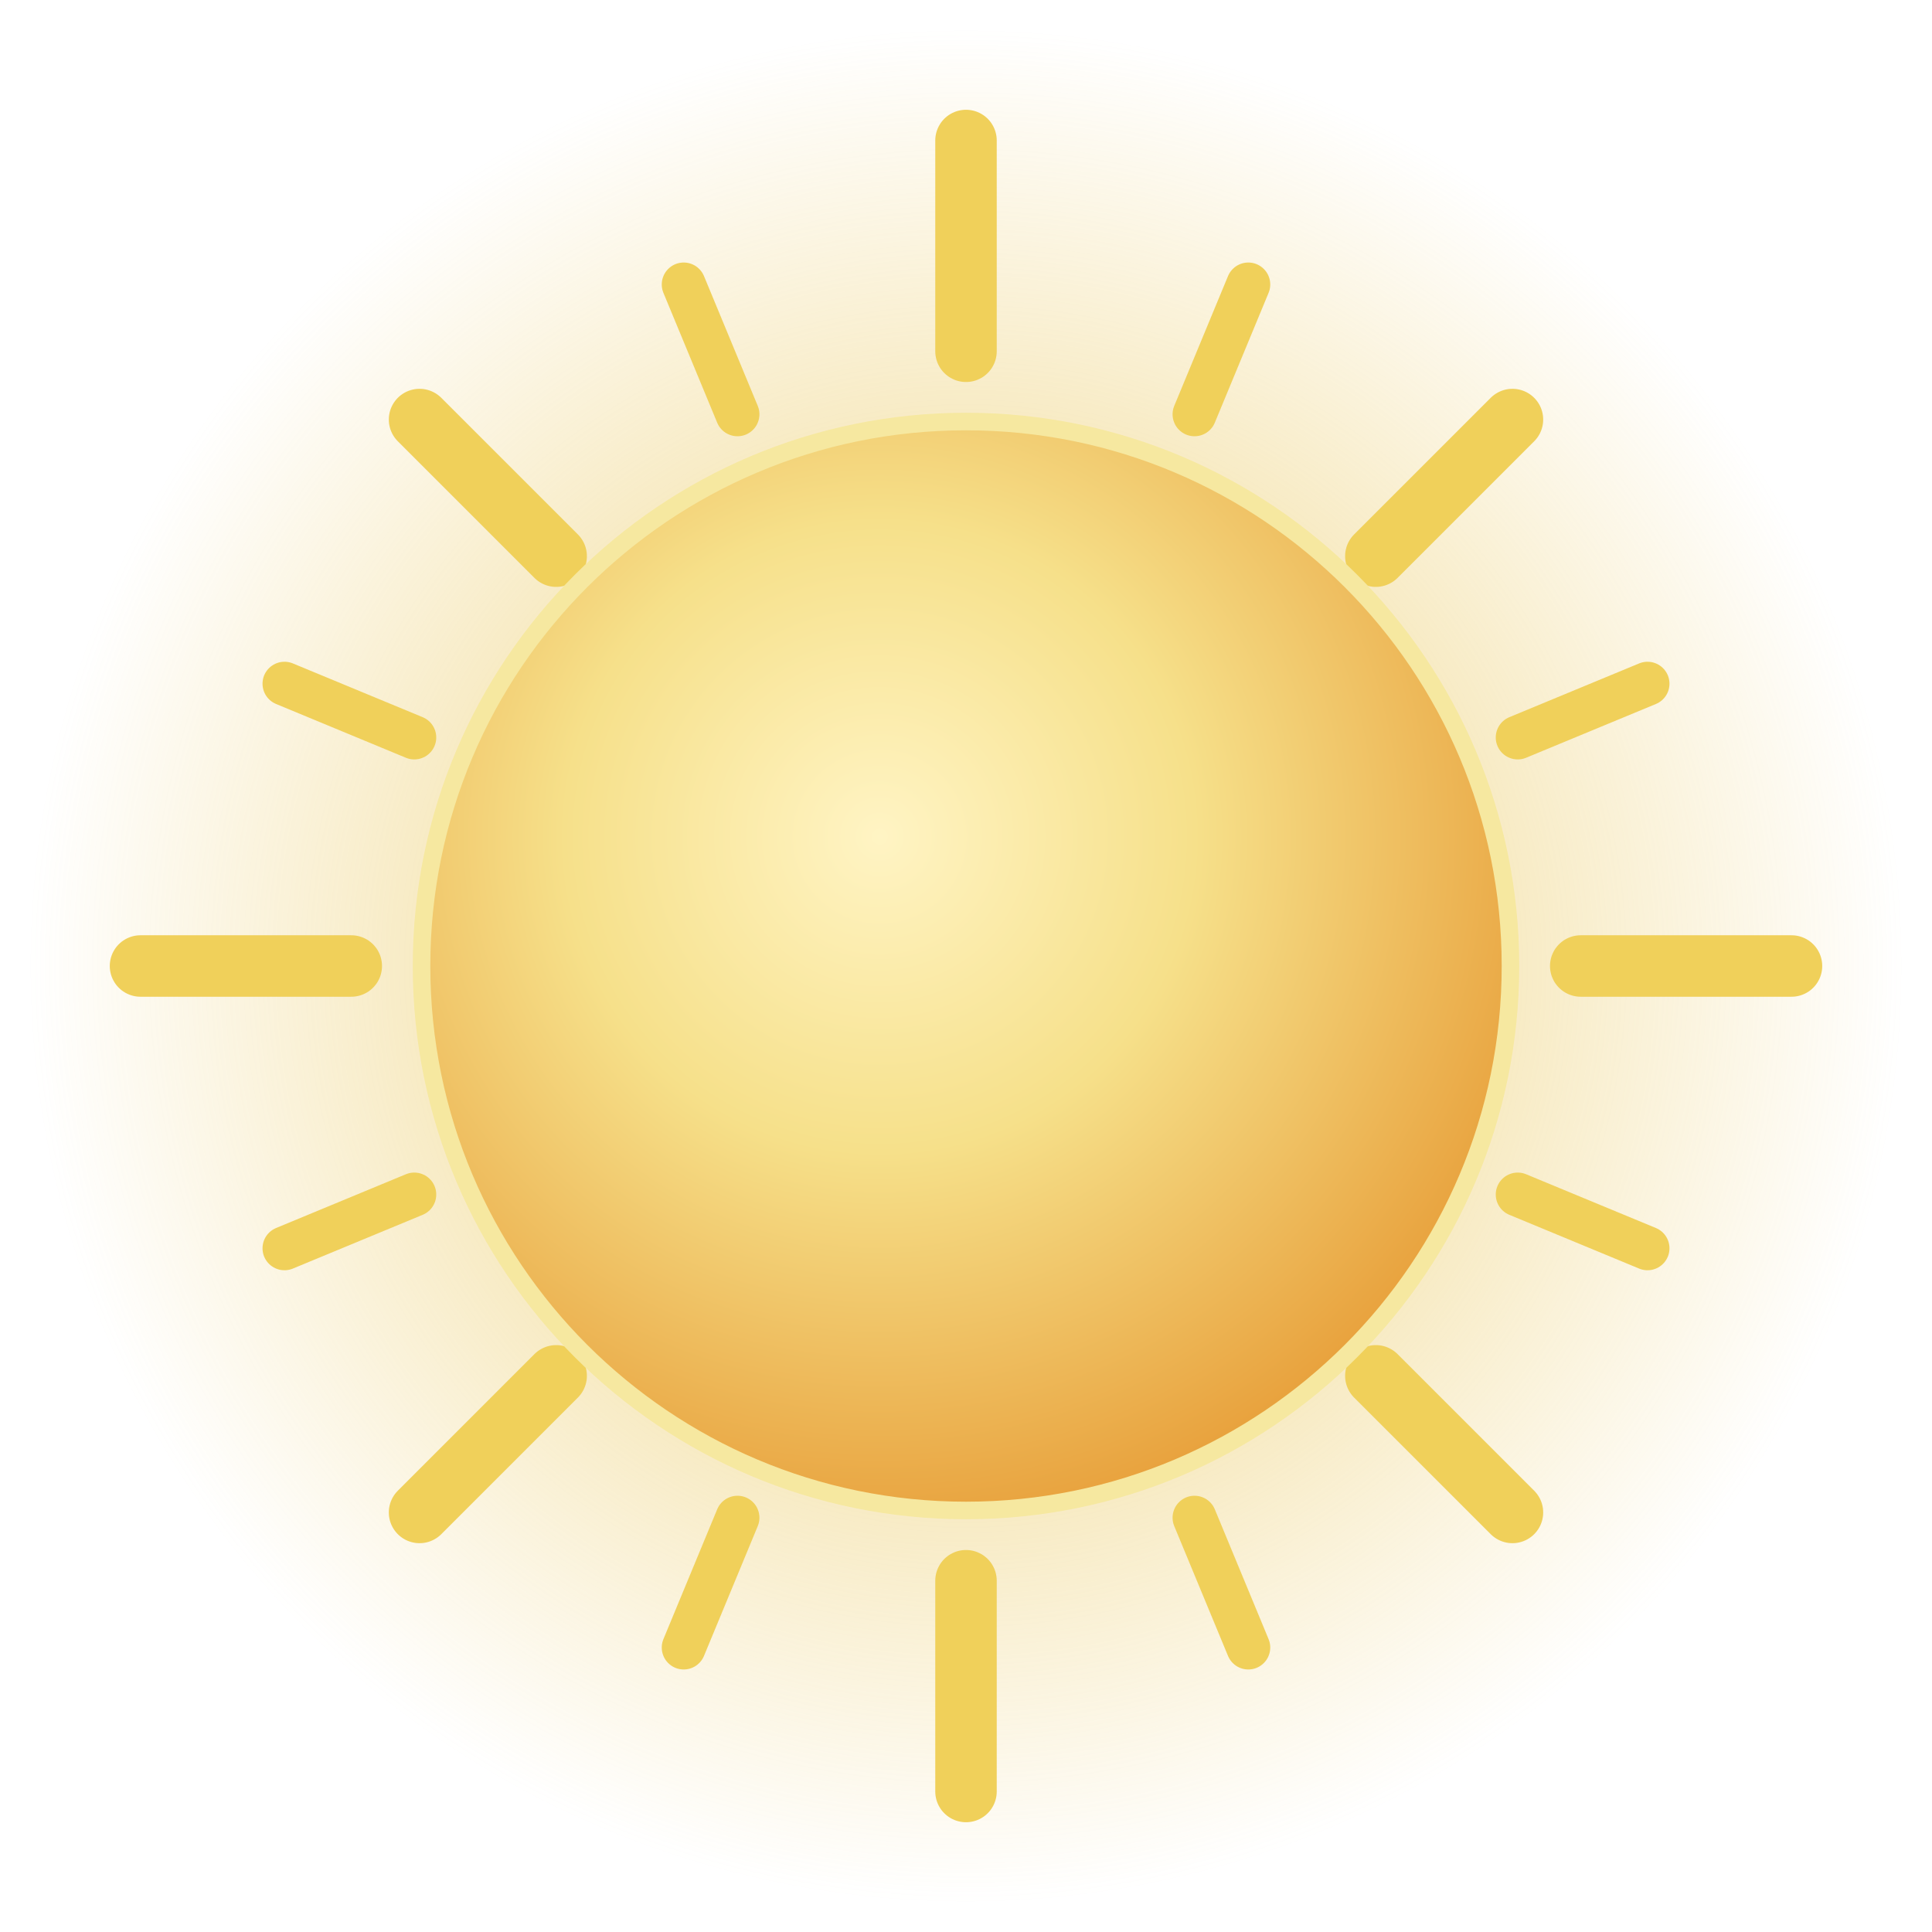
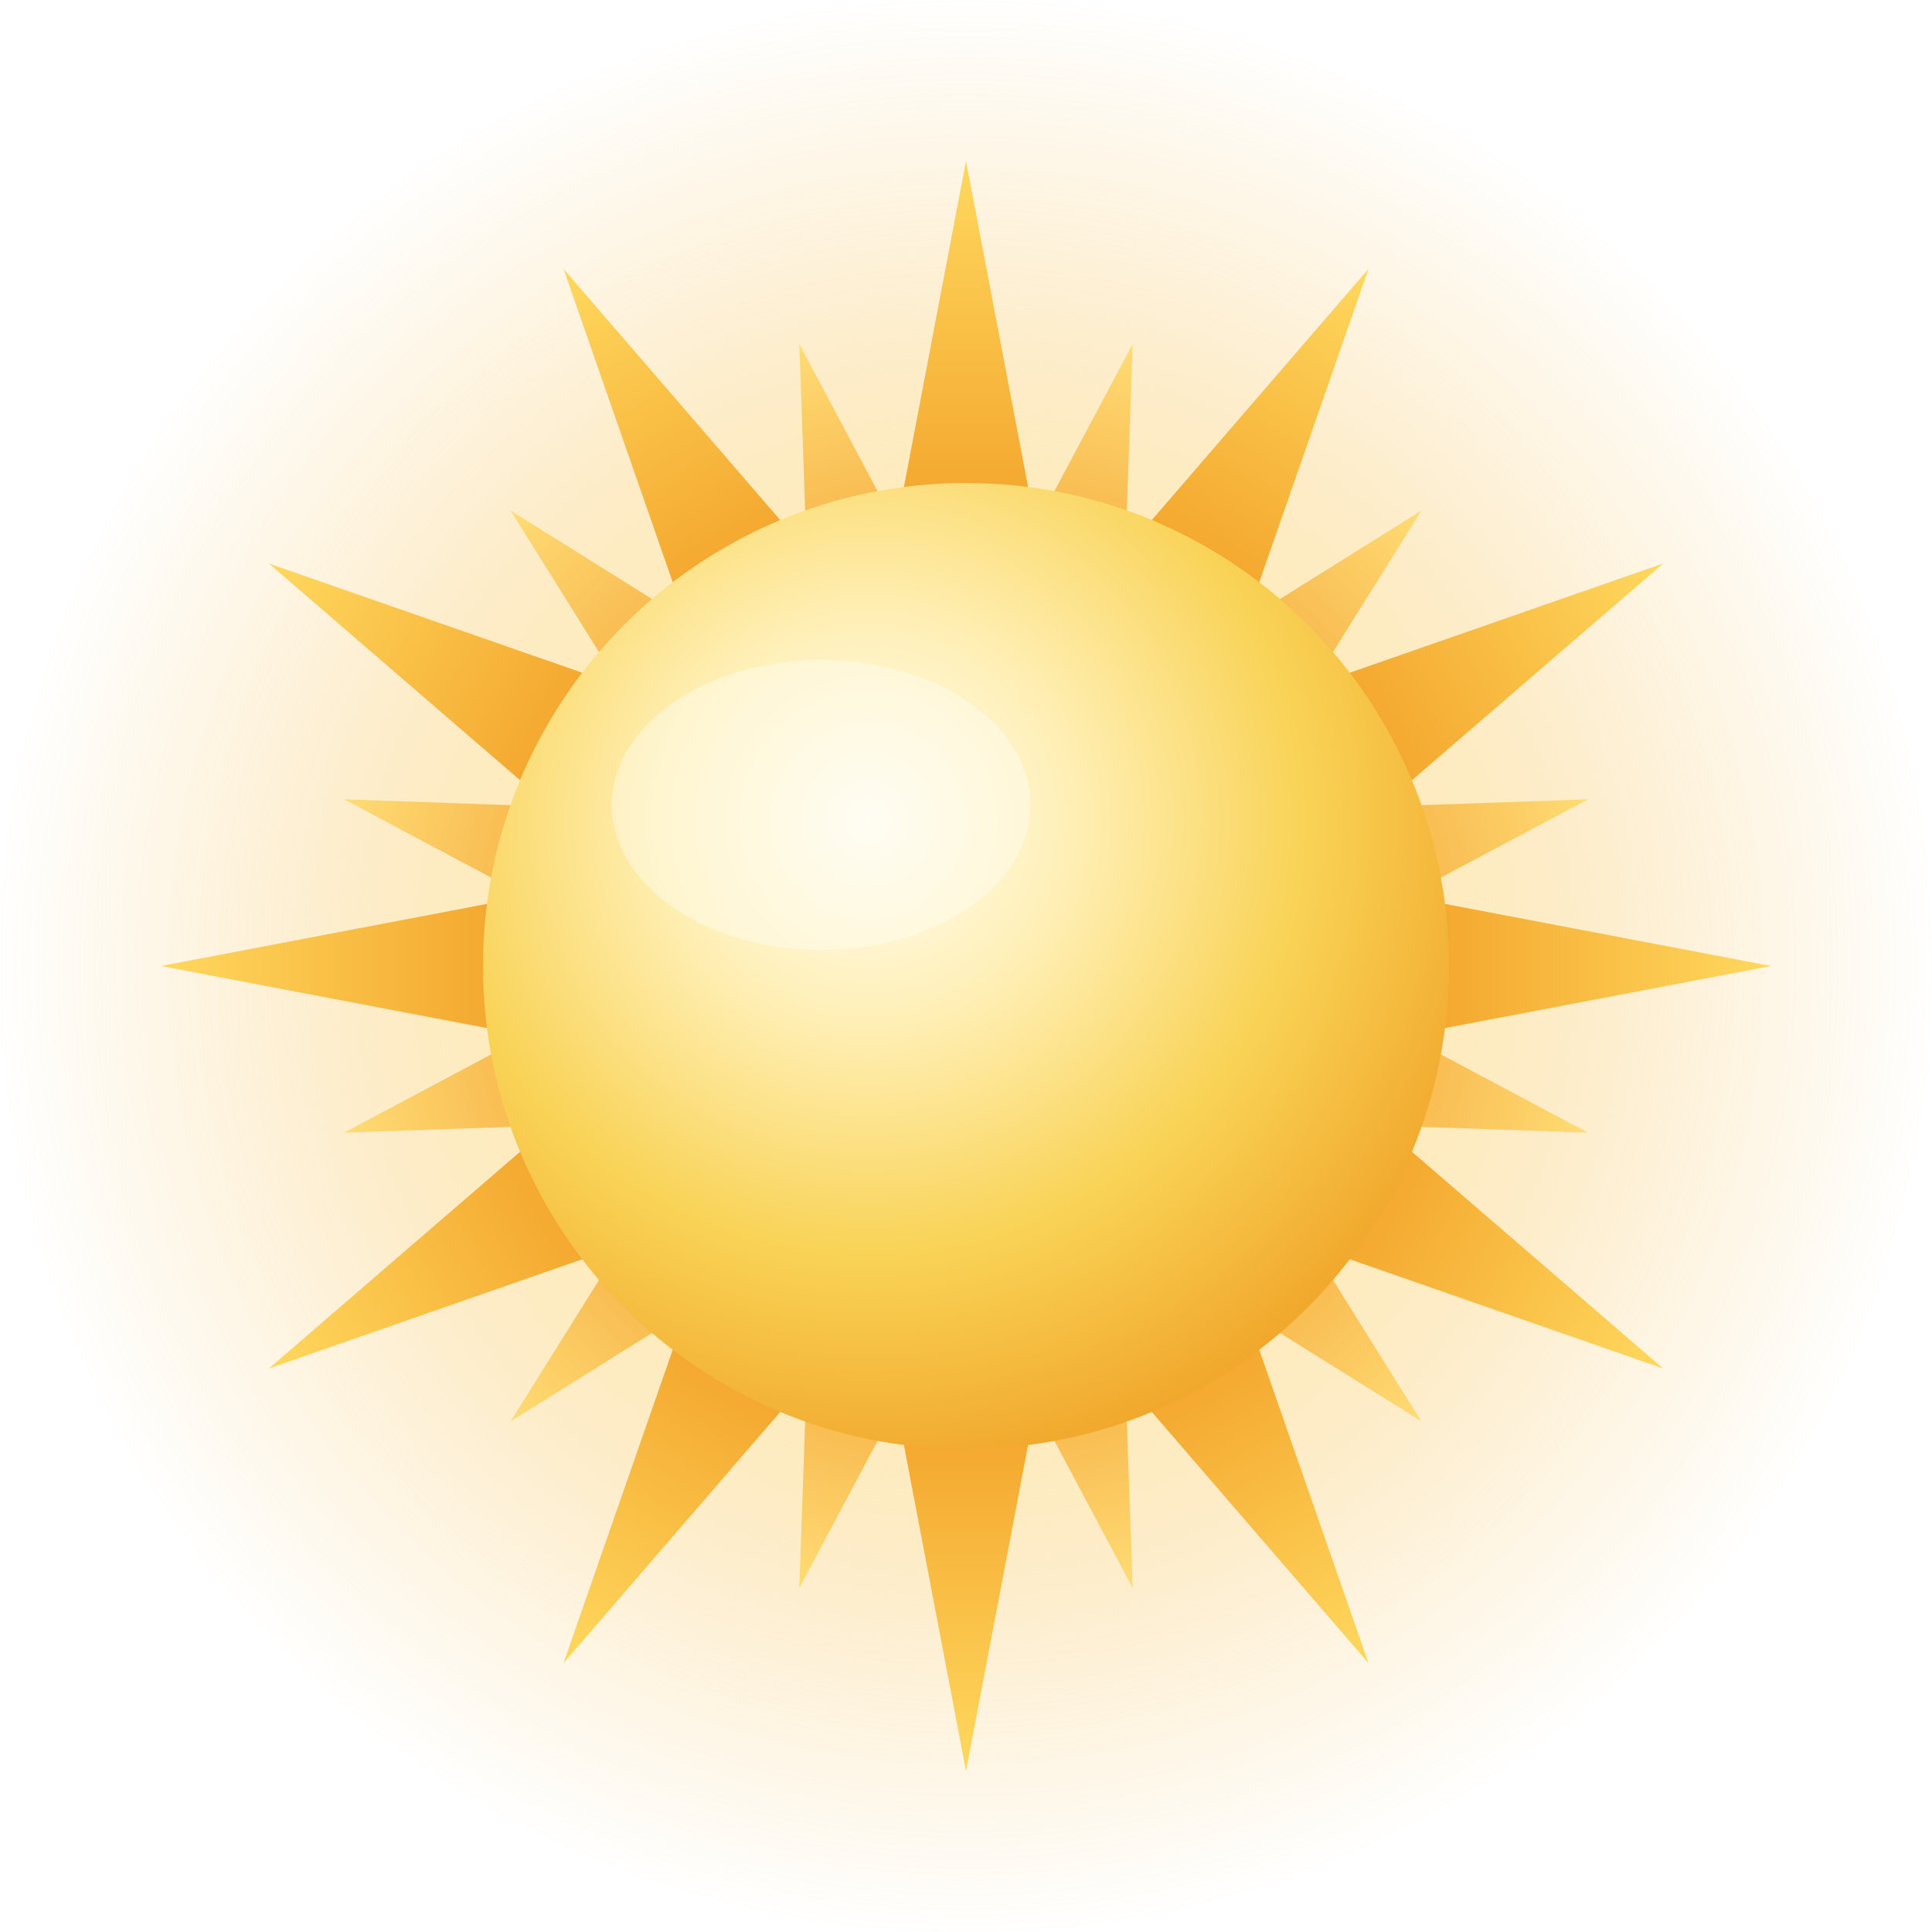
- <svg xmlns="http://www.w3.org/2000/svg" width="220" height="220" viewBox="0 0 220 220">
+ <svg xmlns="http://www.w3.org/2000/svg" width="240" height="240" viewBox="0 0 240 240">
  <defs>
-     <radialGradient id="sunCore" cx="42%" cy="38%" r="65%">
-       <stop offset="0%" stop-color="#fff4c4" />
-       <stop offset="45%" stop-color="#f6e08a" />
-       <stop offset="100%" stop-color="#e8a13c" />
+     <radialGradient id="sunHalo" cx="50%" cy="50%" r="50%">
+       <stop offset="42%" stop-color="#ffe08a" stop-opacity="0.55" />
+       <stop offset="70%" stop-color="#f6b93b" stop-opacity="0.22" />
+       <stop offset="100%" stop-color="#f6b93b" stop-opacity="0" />
    </radialGradient>
-     <radialGradient id="sunHalo" cx="50%" cy="50%" r="50%">
-       <stop offset="55%" stop-color="#e8c14a" stop-opacity="0.35" />
-       <stop offset="100%" stop-color="#e8c14a" stop-opacity="0" />
+     <radialGradient id="sunCore" cx="40%" cy="35%" r="72%">
+       <stop offset="0%" stop-color="#fffdf5" />
+       <stop offset="28%" stop-color="#fff0b8" />
+       <stop offset="62%" stop-color="#f9d356" />
+       <stop offset="100%" stop-color="#ef9f24" />
    </radialGradient>
+     <linearGradient id="rayGrad" x1="0" y1="0" x2="0" y2="1">
+       <stop offset="0%" stop-color="#ffd85e" />
+       <stop offset="100%" stop-color="#f4a72e" />
+     </linearGradient>
+     <path id="ray" d="M120 20 L128 62 L112 62 Z" fill="url(#rayGrad)" />
+     <path id="rayShort" d="M120 40 L126 66 L114 66 Z" fill="url(#rayGrad)" opacity="0.8" />
  </defs>
-   <circle cx="110" cy="110" r="108" fill="url(#sunHalo)" />
-   <g stroke="#f0d05a" stroke-width="7" stroke-linecap="round">
-     <g>
-       <line x1="110" y1="16" x2="110" y2="40" />
-       <line x1="110" y1="180" x2="110" y2="204" />
-       <line x1="16" y1="110" x2="40" y2="110" />
-       <line x1="180" y1="110" x2="204" y2="110" />
-     </g>
-     <g transform="rotate(45 110 110)">
-       <line x1="110" y1="22" x2="110" y2="44" />
-       <line x1="110" y1="176" x2="110" y2="198" />
-       <line x1="22" y1="110" x2="44" y2="110" />
-       <line x1="176" y1="110" x2="198" y2="110" />
-     </g>
-     <g transform="rotate(22.5 110 110)" stroke-width="5">
-       <line x1="110" y1="26" x2="110" y2="42" />
-       <line x1="110" y1="178" x2="110" y2="194" />
-       <line x1="26" y1="110" x2="42" y2="110" />
-       <line x1="178" y1="110" x2="194" y2="110" />
-     </g>
-     <g transform="rotate(67.5 110 110)" stroke-width="5">
-       <line x1="110" y1="26" x2="110" y2="42" />
-       <line x1="110" y1="178" x2="110" y2="194" />
-       <line x1="26" y1="110" x2="42" y2="110" />
-       <line x1="178" y1="110" x2="194" y2="110" />
-     </g>
+   <circle cx="120" cy="120" r="120" fill="url(#sunHalo)" />
+   <g>
+     <use href="#ray" />
+     <use href="#ray" transform="rotate(30 120 120)" />
+     <use href="#ray" transform="rotate(60 120 120)" />
+     <use href="#ray" transform="rotate(90 120 120)" />
+     <use href="#ray" transform="rotate(120 120 120)" />
+     <use href="#ray" transform="rotate(150 120 120)" />
+     <use href="#ray" transform="rotate(180 120 120)" />
+     <use href="#ray" transform="rotate(210 120 120)" />
+     <use href="#ray" transform="rotate(240 120 120)" />
+     <use href="#ray" transform="rotate(270 120 120)" />
+     <use href="#ray" transform="rotate(300 120 120)" />
+     <use href="#ray" transform="rotate(330 120 120)" />
  </g>
-   <circle cx="110" cy="110" r="62" fill="url(#sunCore)" stroke="#f6e8a0" stroke-width="2" />
+   <g>
+     <use href="#rayShort" transform="rotate(15 120 120)" />
+     <use href="#rayShort" transform="rotate(45 120 120)" />
+     <use href="#rayShort" transform="rotate(75 120 120)" />
+     <use href="#rayShort" transform="rotate(105 120 120)" />
+     <use href="#rayShort" transform="rotate(135 120 120)" />
+     <use href="#rayShort" transform="rotate(165 120 120)" />
+     <use href="#rayShort" transform="rotate(195 120 120)" />
+     <use href="#rayShort" transform="rotate(225 120 120)" />
+     <use href="#rayShort" transform="rotate(255 120 120)" />
+     <use href="#rayShort" transform="rotate(285 120 120)" />
+     <use href="#rayShort" transform="rotate(315 120 120)" />
+     <use href="#rayShort" transform="rotate(345 120 120)" />
+   </g>
+   <circle cx="120" cy="120" r="60" fill="url(#sunCore)" />
+   <ellipse cx="102" cy="100" rx="26" ry="18" fill="#fffdf2" opacity="0.45" />
</svg>
